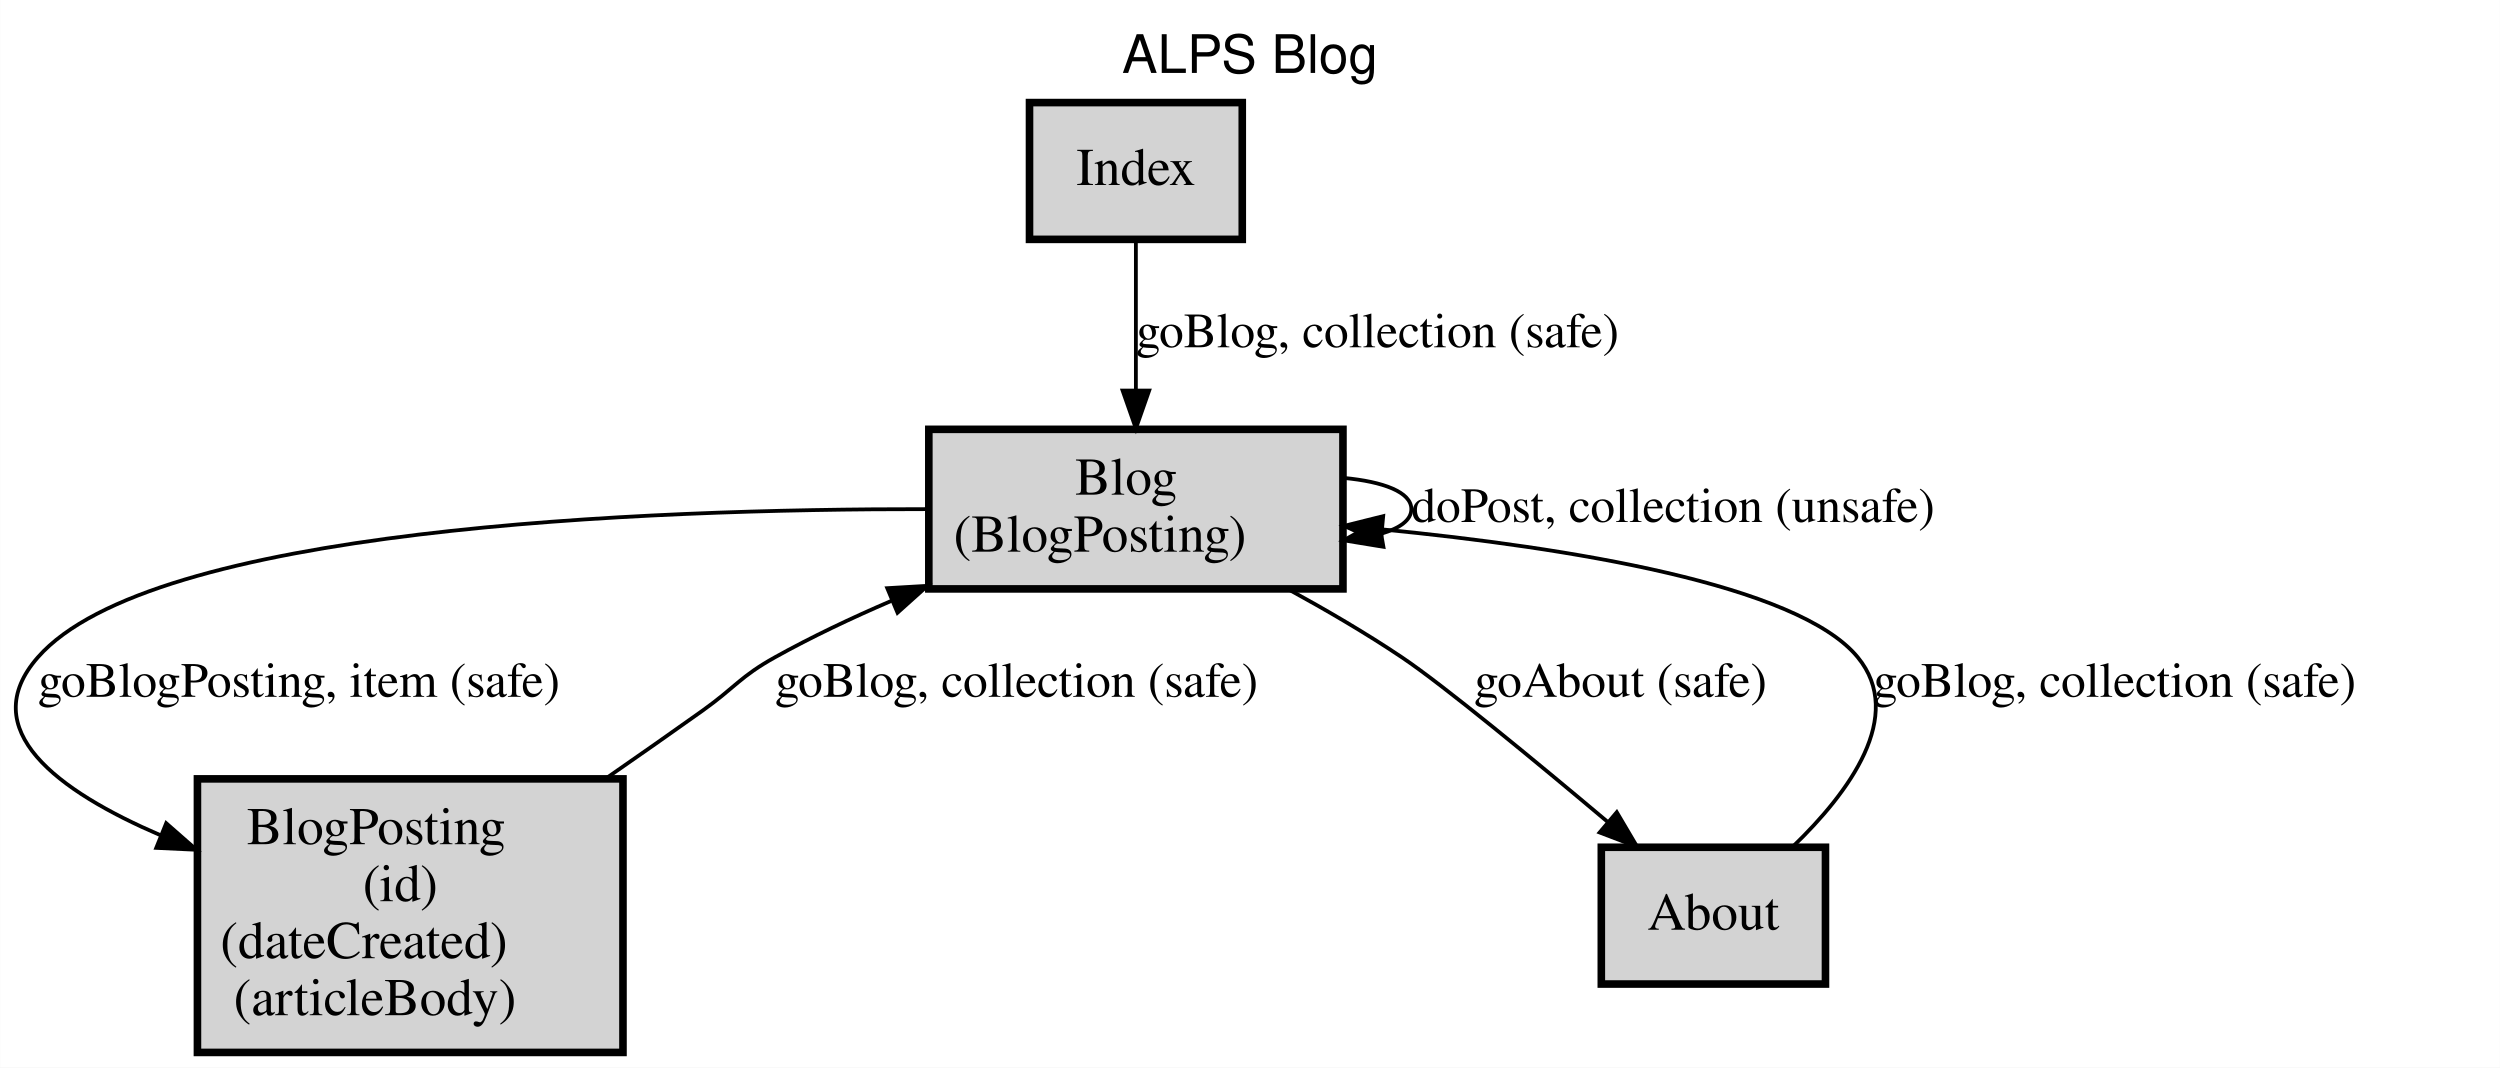
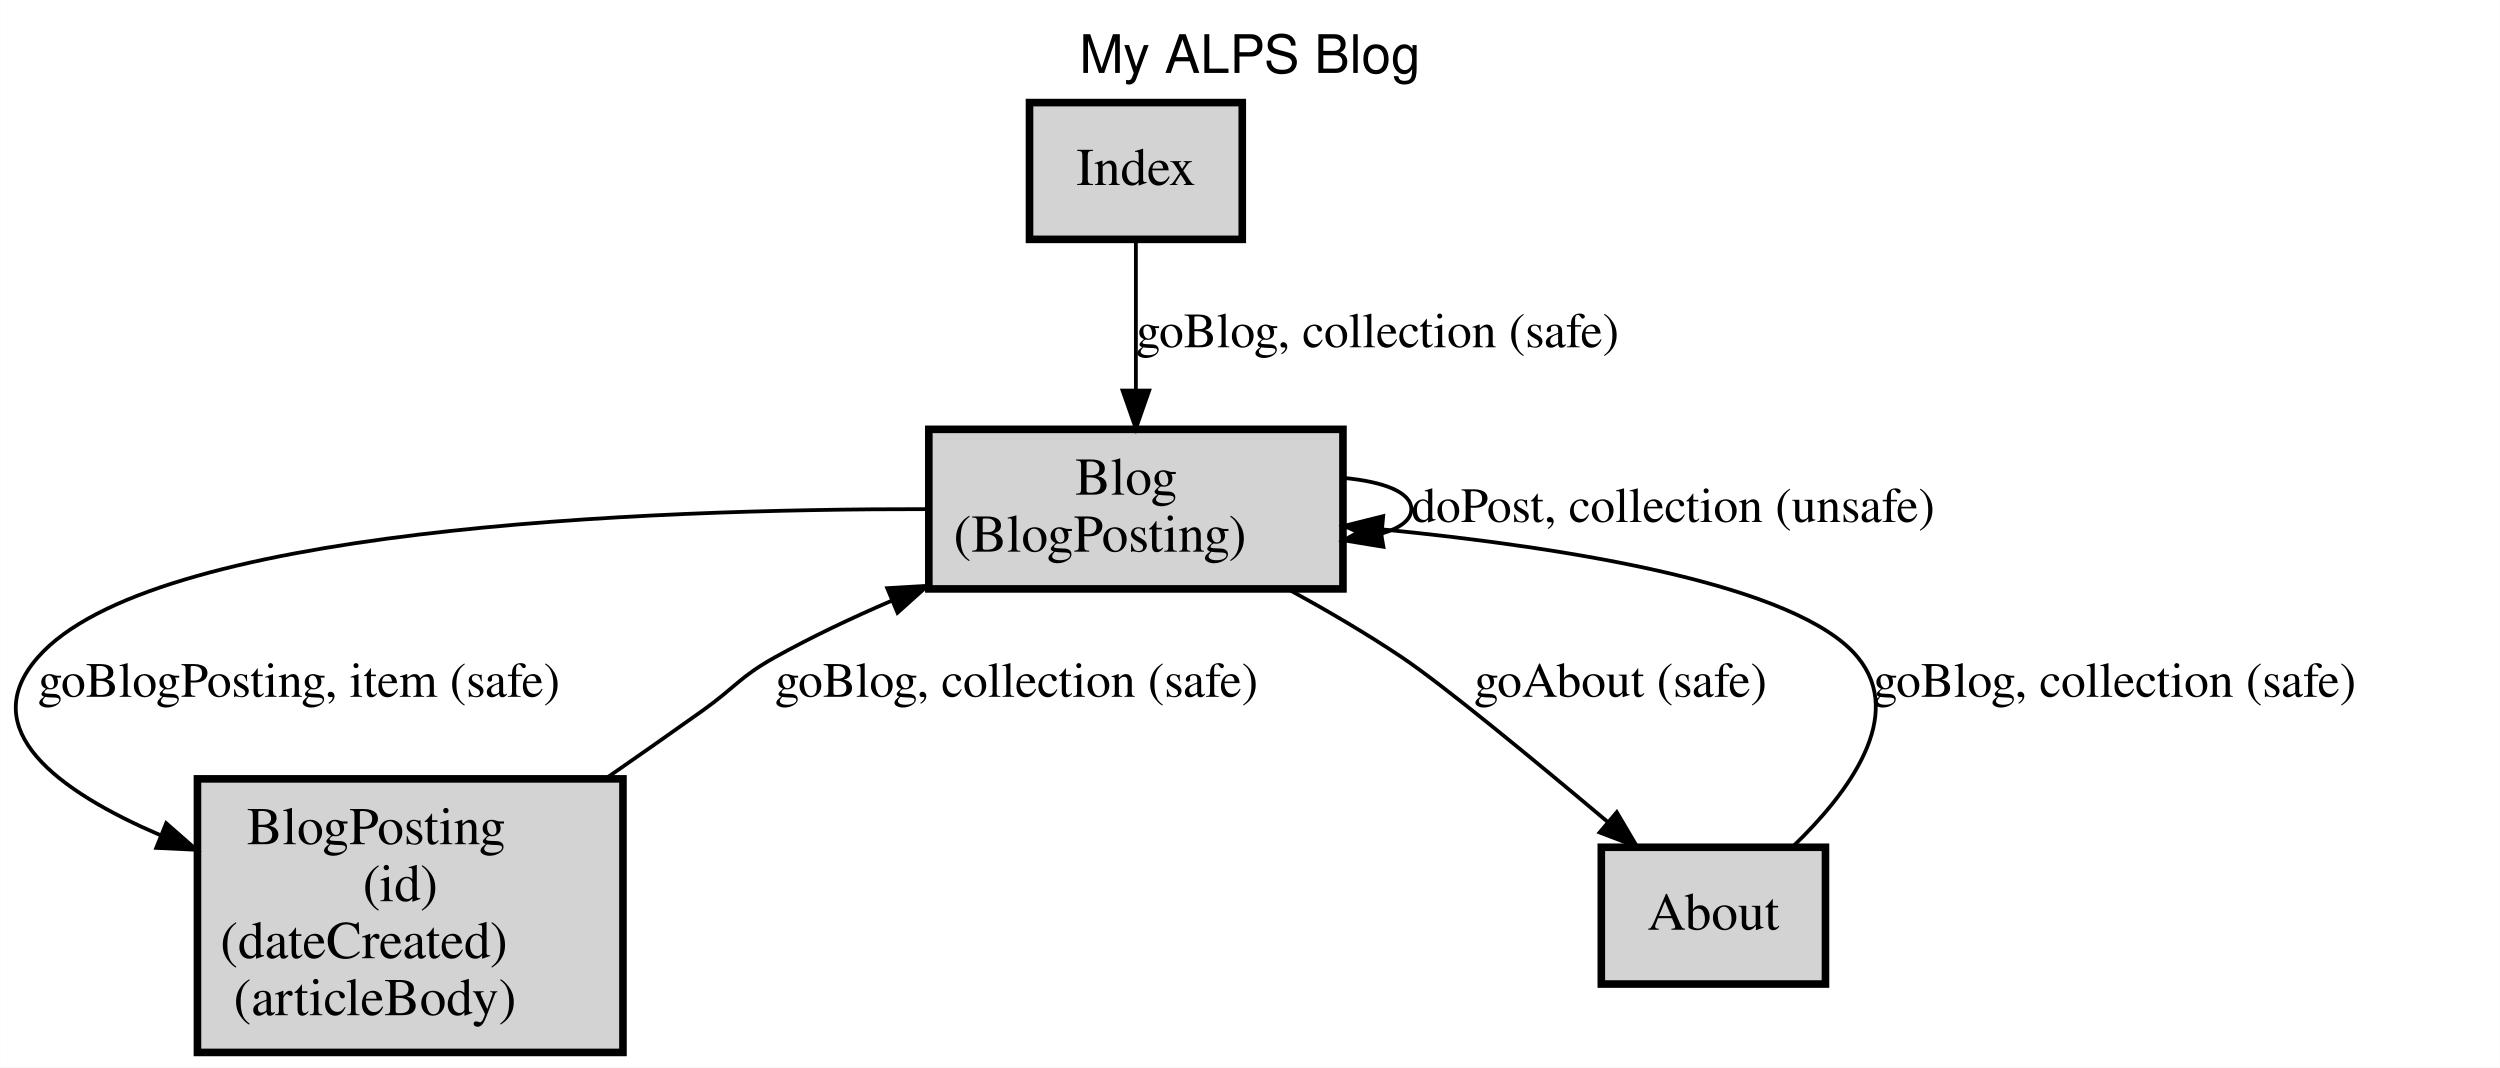
<svg xmlns="http://www.w3.org/2000/svg" xmlns:xlink="http://www.w3.org/1999/xlink" width="658pt" height="281pt" viewBox="0.00 0.00 657.93 281.00">
  <g id="graph0" class="graph" transform="scale(1 1) rotate(0) translate(4 277)">
    <g id="a_graph0">
-       <a xlink:href="index.html" xlink:title="ALPS Blog" target="_parent">
+       <a xlink:href="index.html" xlink:title="My ALPS Blog" target="_parent">
        <polygon fill="white" stroke="transparent" points="-4,4 -4,-277 653.93,-277 653.93,4 -4,4" />
-         <text text-anchor="middle" x="324.96" y="-257.8" font-family="Helvetica,sans-Serif" font-size="14.00">ALPS Blog</text>
+         <text text-anchor="middle" x="324.96" y="-257.8" font-family="Helvetica,sans-Serif" font-size="14.00">My ALPS Blog</text>
      </a>
    </g>
    <g id="node1" class="node">
      <g id="a_node1">
        <a xlink:href="docs/semantic.Blog.html" xlink:title="&lt;TABLE&gt;" target="_parent">
          <polygon fill="lightgray" stroke="black" stroke-width="2" points="349.43,-164 240.43,-164 240.43,-122 349.43,-122 349.43,-164" />
          <text text-anchor="start" x="278.93" y="-146.8" font-family="Times,serif" font-size="14.00">Blog</text>
          <text text-anchor="start" x="246.93" y="-131.8" font-family="Times,serif" font-size="14.00">(BlogPosting)</text>
        </a>
      </g>
    </g>
    <g id="edge3" class="edge">
      <g id="a_edge3">
        <a xlink:href="docs/unsafe.doPost.html" xlink:title="doPost, collection (unsafe)" target="_parent">
          <path fill="none" stroke="black" d="M349.63,-151.21C360.05,-150.23 367.43,-147.49 367.43,-143 367.43,-140.12 364.4,-137.96 359.49,-136.53" />
          <polygon fill="black" stroke="black" points="360.08,-133.08 349.63,-134.79 358.87,-139.97 360.08,-133.08" />
        </a>
      </g>
      <g id="a_edge3-label">
        <a xlink:href="docs/unsafe.doPost.html" xlink:title="doPost, collection (unsafe)" target="_parent">
          <text text-anchor="start" x="367.43" y="-139.6" font-family="Times,serif" font-size="13.00">doPost, collection (unsafe)</text>
        </a>
      </g>
    </g>
    <g id="node2" class="node">
      <g id="a_node2">
        <a xlink:href="docs/semantic.BlogPosting.html" xlink:title="&lt;TABLE&gt;" target="_parent">
          <polygon fill="lightgray" stroke="black" stroke-width="2" points="159.93,-72 47.93,-72 47.93,0 159.93,0 159.93,-72" />
          <text text-anchor="start" x="60.93" y="-54.8" font-family="Times,serif" font-size="14.00">BlogPosting</text>
          <text text-anchor="start" x="91.43" y="-39.8" font-family="Times,serif" font-size="14.00">(id)</text>
          <text text-anchor="start" x="53.93" y="-24.8" font-family="Times,serif" font-size="14.00">(dateCreated)</text>
          <text text-anchor="start" x="57.43" y="-9.8" font-family="Times,serif" font-size="14.00">(articleBody)</text>
        </a>
      </g>
    </g>
    <g id="edge4" class="edge">
      <g id="a_edge4">
        <a xlink:href="docs/safe.goBlogPosting.html" xlink:title="goBlogPosting, item (safe)" target="_parent">
          <path fill="none" stroke="black" d="M240.33,-143C165.19,-143.06 35.8,-138.05 5.93,-104 -10.74,-85 11.05,-68.83 38.28,-57.13" />
          <polygon fill="black" stroke="black" points="39.71,-60.33 47.68,-53.34 37.09,-53.84 39.71,-60.33" />
        </a>
      </g>
      <g id="a_edge4-label">
        <a xlink:href="docs/safe.goBlogPosting.html" xlink:title="goBlogPosting, item (safe)" target="_parent">
          <text text-anchor="start" x="5.93" y="-93.6" font-family="Times,serif" font-size="13.00">goBlogPosting, item (safe)</text>
        </a>
      </g>
    </g>
    <g id="node3" class="node">
      <g id="a_node3">
        <a xlink:href="docs/semantic.About.html" xlink:title="About" target="_parent">
          <polygon fill="lightgray" stroke="black" stroke-width="2" points="476.43,-54 417.43,-54 417.43,-18 476.43,-18 476.43,-54" />
          <text text-anchor="middle" x="446.93" y="-32.3" font-family="Times,serif" font-size="14.00">About</text>
        </a>
      </g>
    </g>
    <g id="edge2" class="edge">
      <g id="a_edge2">
        <a xlink:href="docs/safe.goAbout.html" xlink:title="goAbout (safe)" target="_parent">
          <path fill="none" stroke="black" d="M334.94,-121.96C344.95,-116.49 355.52,-110.32 364.93,-104 375.8,-96.71 399.94,-76.8 419.23,-60.57" />
          <polygon fill="black" stroke="black" points="421.5,-63.23 426.88,-54.11 416.98,-57.89 421.5,-63.23" />
        </a>
      </g>
      <g id="a_edge2-label">
        <a xlink:href="docs/safe.goAbout.html" xlink:title="goAbout (safe)" target="_parent">
          <text text-anchor="start" x="383.93" y="-93.6" font-family="Times,serif" font-size="13.00">goAbout (safe)</text>
        </a>
      </g>
    </g>
    <g id="edge5" class="edge">
      <g id="a_edge5">
        <a xlink:href="docs/safe.goBlog.html" xlink:title="goBlog, collection (safe)" target="_parent">
          <path fill="none" stroke="black" d="M155.45,-72.12C163.99,-78.04 172.73,-84.16 180.93,-90 189.47,-96.09 190.76,-98.9 199.93,-104 209.56,-109.36 220.09,-114.35 230.54,-118.84" />
          <polygon fill="black" stroke="black" points="229.49,-122.19 240.07,-122.81 232.19,-115.73 229.49,-122.19" />
        </a>
      </g>
      <g id="a_edge5-label">
        <a xlink:href="docs/safe.goBlog.html" xlink:title="goBlog, collection (safe)" target="_parent">
          <text text-anchor="start" x="199.93" y="-93.6" font-family="Times,serif" font-size="13.00">goBlog, collection (safe)</text>
        </a>
      </g>
    </g>
    <g id="edge1" class="edge">
      <g id="a_edge1">
        <a xlink:href="docs/safe.goBlog.html" xlink:title="goBlog, collection (safe)" target="_parent">
          <path fill="none" stroke="black" d="M467.92,-54.25C482.62,-68.42 497.56,-88.59 484.93,-104 469.2,-123.19 408.52,-132.88 359.9,-137.65" />
          <polygon fill="black" stroke="black" points="359.37,-134.18 349.74,-138.59 360.02,-141.15 359.37,-134.18" />
        </a>
      </g>
      <g id="a_edge1-label">
        <a xlink:href="docs/safe.goBlog.html" xlink:title="goBlog, collection (safe)" target="_parent">
          <text text-anchor="start" x="488.93" y="-93.6" font-family="Times,serif" font-size="13.00">goBlog, collection (safe)</text>
        </a>
      </g>
    </g>
    <g id="node4" class="node">
      <g id="a_node4">
        <a xlink:href="docs/semantic.Index.html" xlink:title="Index" target="_parent">
          <polygon fill="lightgray" stroke="black" stroke-width="2" points="322.93,-250 266.93,-250 266.93,-214 322.93,-214 322.93,-250" />
          <text text-anchor="middle" x="294.93" y="-228.3" font-family="Times,serif" font-size="14.00">Index</text>
        </a>
      </g>
    </g>
    <g id="edge6" class="edge">
      <g id="a_edge6">
        <a xlink:href="docs/safe.goBlog.html" xlink:title="goBlog, collection (safe)" target="_parent">
          <path fill="none" stroke="black" d="M294.93,-213.81C294.93,-202.56 294.93,-187.54 294.93,-174.32" />
          <polygon fill="black" stroke="black" points="298.43,-174.21 294.93,-164.21 291.43,-174.21 298.43,-174.21" />
        </a>
      </g>
      <g id="a_edge6-label">
        <a xlink:href="docs/safe.goBlog.html" xlink:title="goBlog, collection (safe)" target="_parent">
          <text text-anchor="start" x="294.93" y="-185.6" font-family="Times,serif" font-size="13.00">goBlog, collection (safe)</text>
        </a>
      </g>
    </g>
  </g>
</svg>
